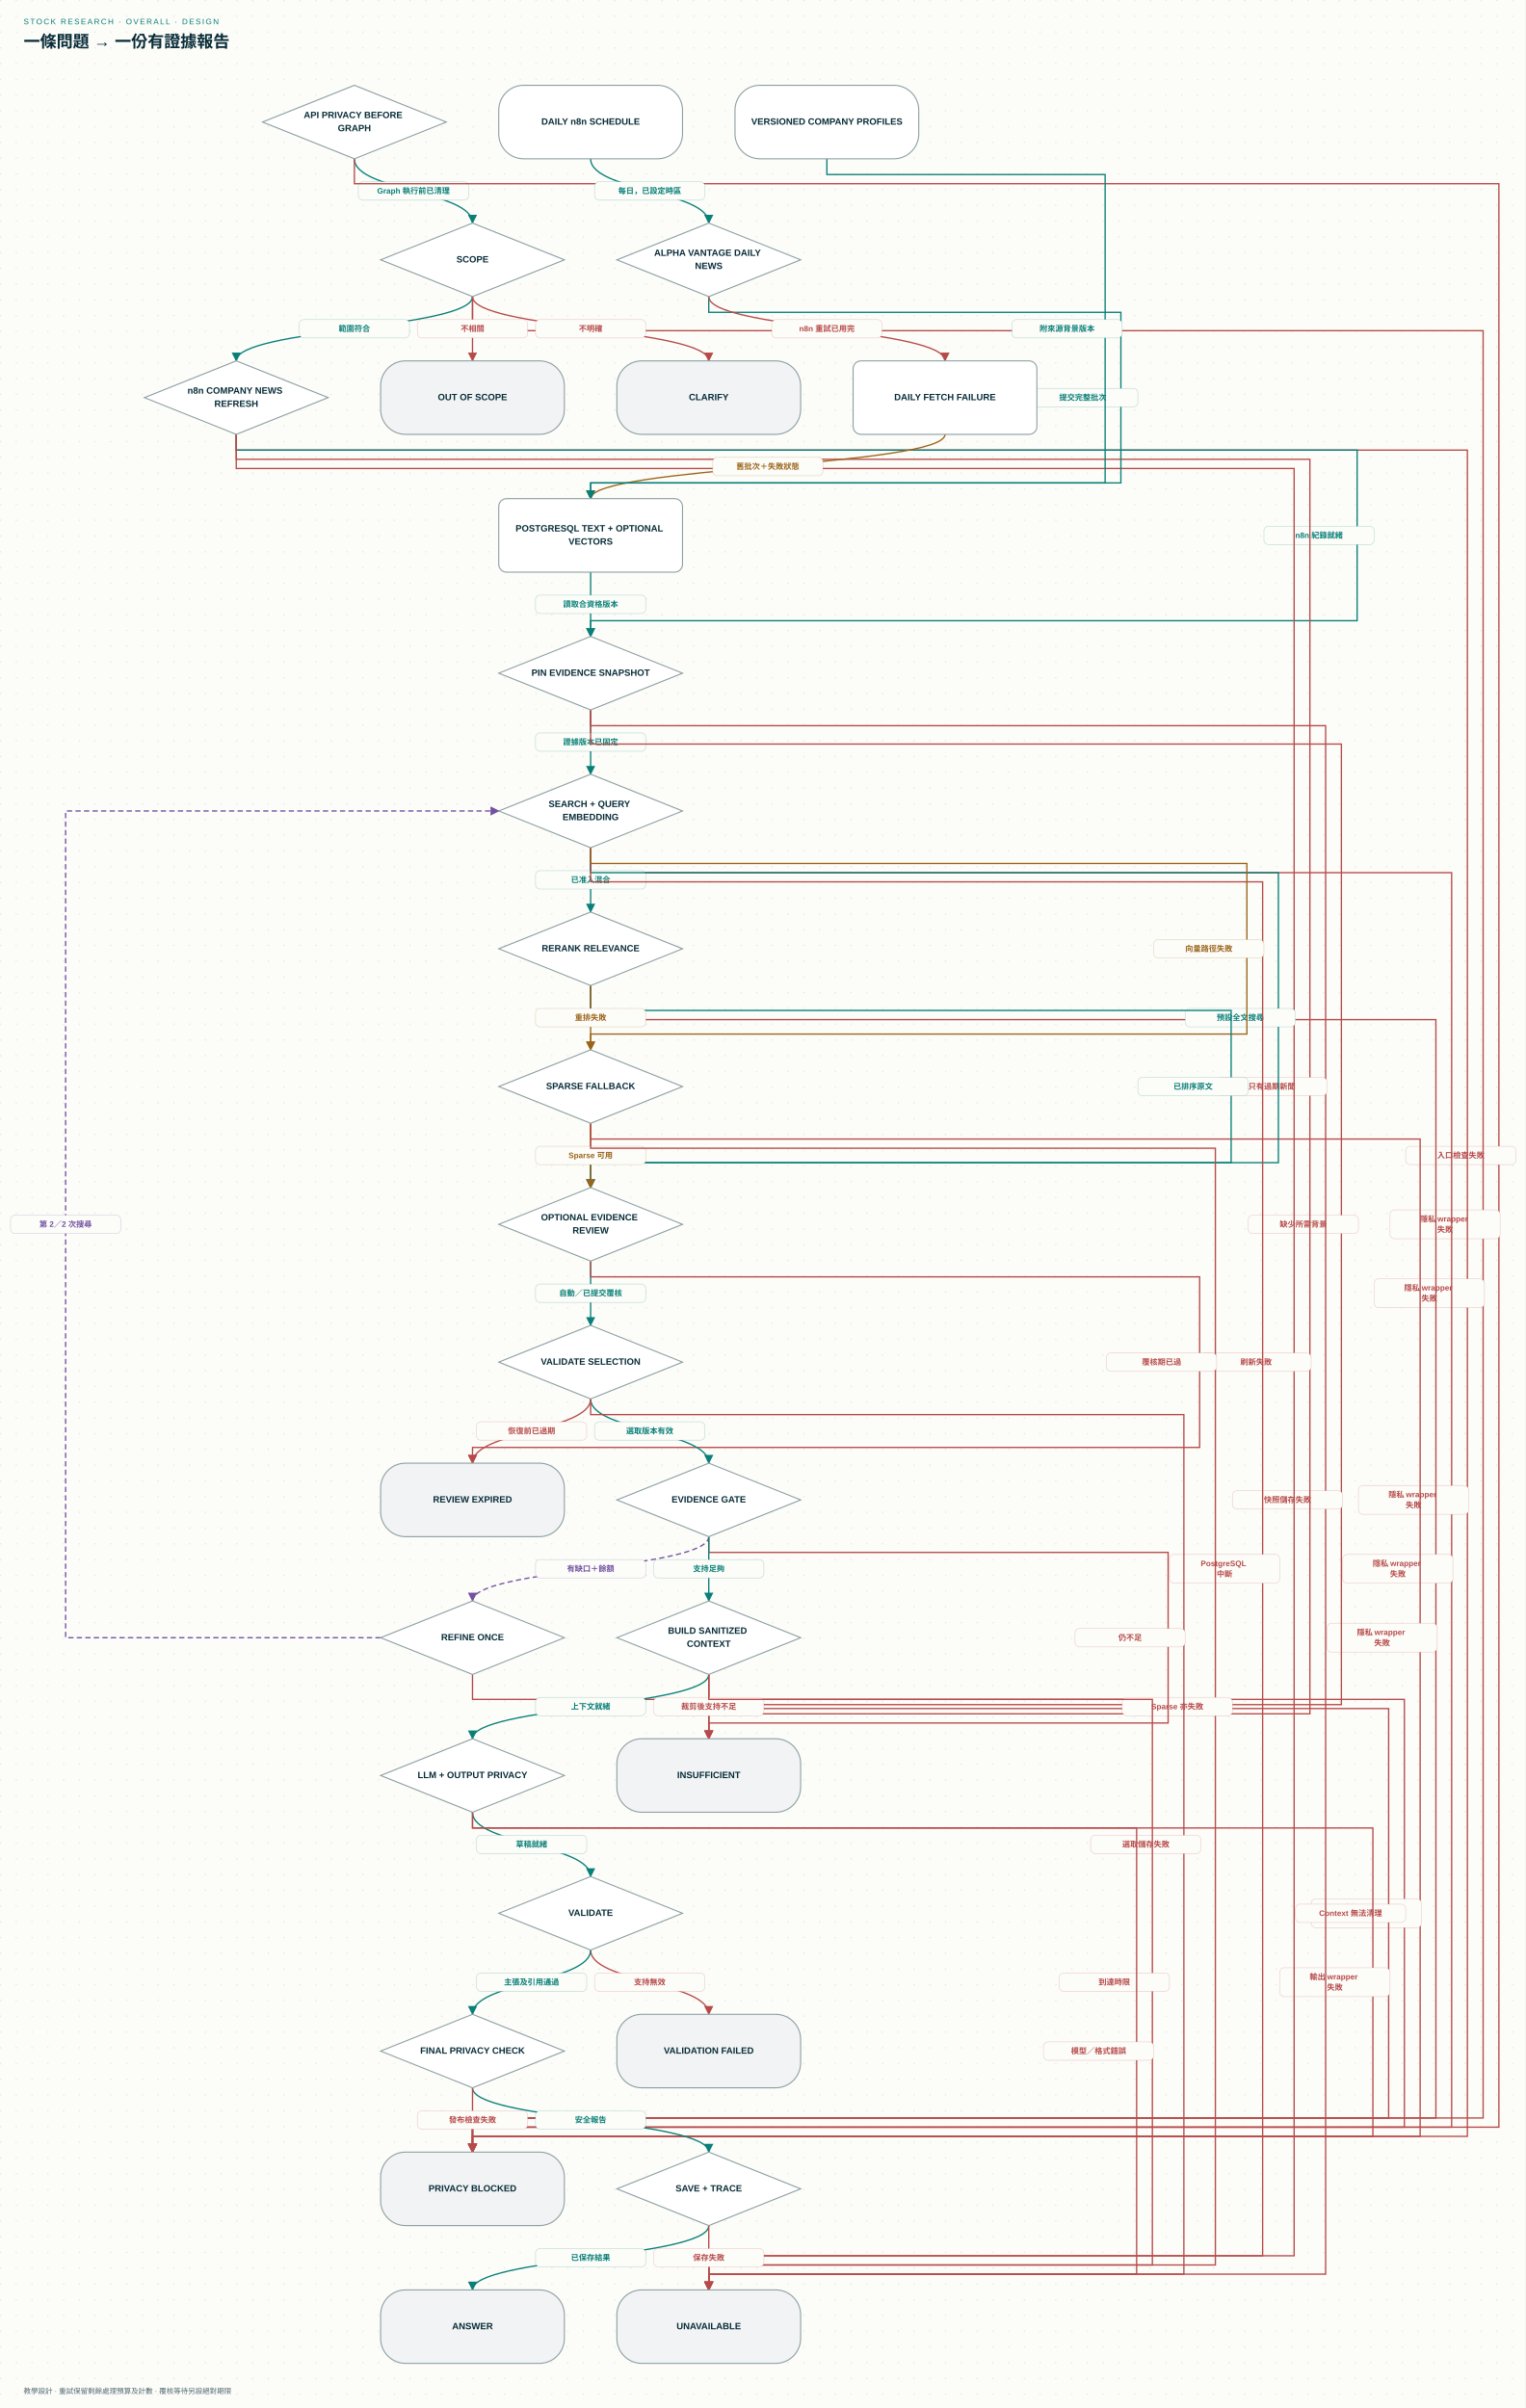
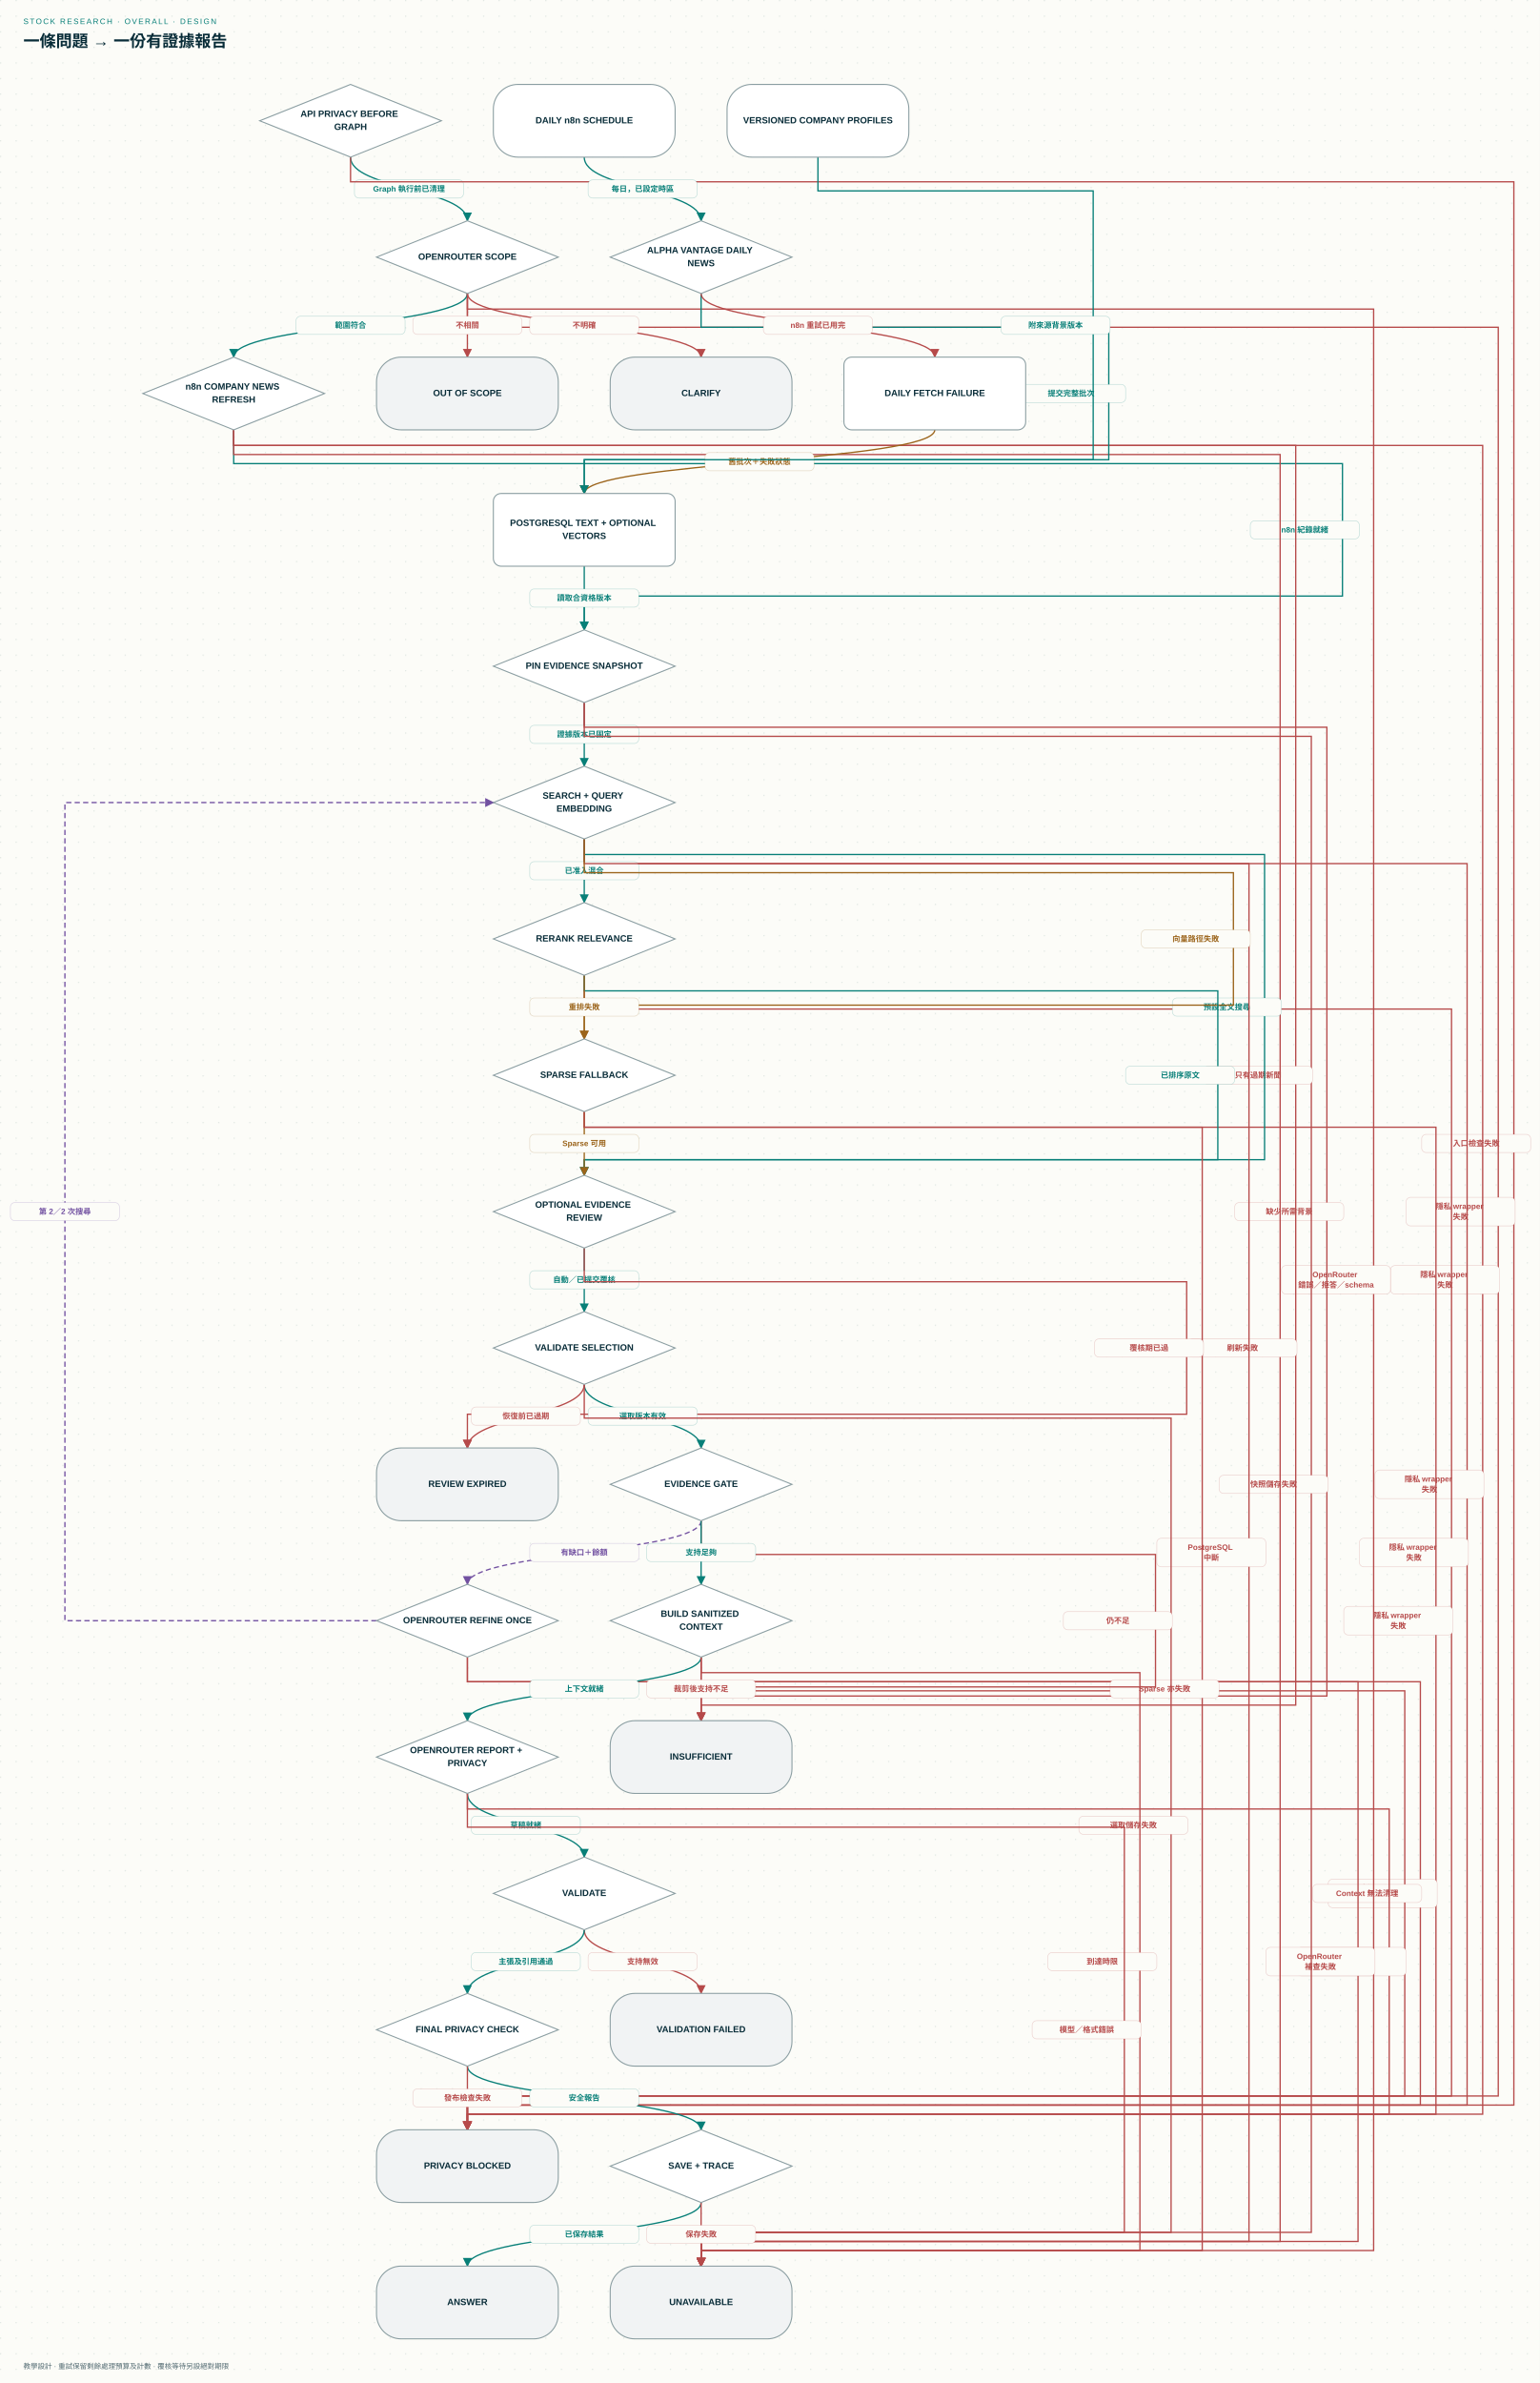
- <svg xmlns="http://www.w3.org/2000/svg" viewBox="0 0 2324 3670" width="2324" height="3670" role="img" aria-label="一條問題 → 一份有證據報告" style="font-family:Arial, &quot;Noto Sans TC&quot;, sans-serif;display:block;max-width:100%;height:auto">
+ <svg xmlns="http://www.w3.org/2000/svg" viewBox="0 0 2372 3670" width="2372" height="3670" role="img" aria-label="一條問題 → 一份有證據報告" style="font-family:Arial, &quot;Noto Sans TC&quot;, sans-serif;display:block;max-width:100%;height:auto">
  <defs>
    <pattern id="overall-zh-grid" width="24" height="24" patternUnits="userSpaceOnUse">
      <circle cx="1" cy="1" r="1" fill="#dce4df" />
    </pattern>
    <marker id="overall-zh-flow" viewBox="0 0 10 10" refX="9" refY="5" markerWidth="7" markerHeight="7" orient="auto-start-reverse">
      <path d="M 0 0 L 10 5 L 0 10 z" fill="#087f78" />
    </marker>
    <marker id="overall-zh-retry" viewBox="0 0 10 10" refX="9" refY="5" markerWidth="7" markerHeight="7" orient="auto-start-reverse">
      <path d="M 0 0 L 10 5 L 0 10 z" fill="#7251a1" />
    </marker>
    <marker id="overall-zh-fallback" viewBox="0 0 10 10" refX="9" refY="5" markerWidth="7" markerHeight="7" orient="auto-start-reverse">
      <path d="M 0 0 L 10 5 L 0 10 z" fill="#9b641b" />
    </marker>
    <marker id="overall-zh-stop" viewBox="0 0 10 10" refX="9" refY="5" markerWidth="7" markerHeight="7" orient="auto-start-reverse">
      <path d="M 0 0 L 10 5 L 0 10 z" fill="#b64a4a" />
    </marker>
  </defs>
-   <rect width="2324" height="3670" fill="#fcfcf8" />
-   <rect width="2324" height="3670" fill="url(#overall-zh-grid)" />
+   <rect width="2372" height="3670" fill="#fcfcf8" />
+   <rect width="2372" height="3670" fill="url(#overall-zh-grid)" />
  <text x="36" y="37" fill="#087f78" font-size="12" letter-spacing="2">STOCK RESEARCH · OVERALL · DESIGN</text>
  <text x="36" y="72" fill="#082c38" font-size="25" font-weight="700">一條問題 → 一份有證據報告</text>
  <g opacity="1">
    <path d="M 540 242 C 540 291, 720 291, 720 340" fill="none" stroke="#087f78" stroke-width="2" marker-end="url(#overall-zh-flow)" />
    <rect x="546" y="277" width="168" height="28" rx="7" fill="#fcfcf8" stroke="#087f78" stroke-opacity=".23" />
    <text x="630" text-anchor="middle" fill="#087f78" font-size="12" font-weight="600">
      <tspan x="630" y="295">Graph 執行前已清理</tspan>
    </text>
  </g>
  <g opacity="1">
-     <path d="M 540 242 V 280 H 2284 V 3242 H 720 V 3280" fill="none" stroke="#b64a4a" stroke-width="2" marker-end="url(#overall-zh-stop)" />
-     <rect x="2142" y="1747" width="168" height="28" rx="7" fill="#fcfcf8" stroke="#b64a4a" stroke-opacity=".23" />
+     <path d="M 540 242 V 280 H 2332 V 3242 H 720 V 3280" fill="none" stroke="#b64a4a" stroke-width="2" marker-end="url(#overall-zh-stop)" />
+     <rect x="2190" y="1747" width="168" height="28" rx="7" fill="#fcfcf8" stroke="#b64a4a" stroke-opacity=".23" />
+     <text x="2274" text-anchor="middle" fill="#b64a4a" font-size="12" font-weight="600">
+       <tspan x="2274" y="1765">入口檢查失敗</tspan>
+     </text>
+   </g>
+   <g opacity="1">
+     <path d="M 720 452 V 504 H 2308 V 3228 H 720 V 3280" fill="none" stroke="#b64a4a" stroke-width="2" marker-end="url(#overall-zh-stop)" />
+     <rect x="2166" y="1844" width="168" height="44" rx="7" fill="#fcfcf8" stroke="#b64a4a" stroke-opacity=".23" />
+     <text x="2250" text-anchor="middle" fill="#b64a4a" font-size="12" font-weight="600">
+       <tspan x="2250" y="1862">隱私 wrapper</tspan>
+       <tspan x="2250" y="1878">失敗</tspan>
+     </text>
+   </g>
+   <g opacity="1">
+     <path d="M 360 662 V 686 H 2284 V 3256 H 720 V 3280" fill="none" stroke="#b64a4a" stroke-width="2" marker-end="url(#overall-zh-stop)" />
+     <rect x="2142" y="1949" width="168" height="44" rx="7" fill="#fcfcf8" stroke="#b64a4a" stroke-opacity=".23" />
    <text x="2226" text-anchor="middle" fill="#b64a4a" font-size="12" font-weight="600">
-       <tspan x="2226" y="1765">入口檢查失敗</tspan>
-     </text>
-   </g>
-   <g opacity="1">
-     <path d="M 720 452 V 504 H 2260 V 3228 H 720 V 3280" fill="none" stroke="#b64a4a" stroke-width="2" marker-end="url(#overall-zh-stop)" />
-     <rect x="2118" y="1844" width="168" height="44" rx="7" fill="#fcfcf8" stroke="#b64a4a" stroke-opacity=".23" />
+       <tspan x="2226" y="1967">隱私 wrapper</tspan>
+       <tspan x="2226" y="1983">失敗</tspan>
+     </text>
+   </g>
+   <g opacity="1">
+     <path d="M 900 1292 V 1330 H 2260 V 3242 H 720 V 3280" fill="none" stroke="#b64a4a" stroke-width="2" marker-end="url(#overall-zh-stop)" />
+     <rect x="2118" y="2264" width="168" height="44" rx="7" fill="#fcfcf8" stroke="#b64a4a" stroke-opacity=".23" />
    <text x="2202" text-anchor="middle" fill="#b64a4a" font-size="12" font-weight="600">
-       <tspan x="2202" y="1862">隱私 wrapper</tspan>
-       <tspan x="2202" y="1878">失敗</tspan>
-     </text>
-   </g>
-   <g opacity="1">
-     <path d="M 360 662 V 686 H 2236 V 3256 H 720 V 3280" fill="none" stroke="#b64a4a" stroke-width="2" marker-end="url(#overall-zh-stop)" />
-     <rect x="2094" y="1949" width="168" height="44" rx="7" fill="#fcfcf8" stroke="#b64a4a" stroke-opacity=".23" />
+       <tspan x="2202" y="2282">隱私 wrapper</tspan>
+       <tspan x="2202" y="2298">失敗</tspan>
+     </text>
+   </g>
+   <g opacity="1">
+     <path d="M 900 1502 V 1554 H 2236 V 3228 H 720 V 3280" fill="none" stroke="#b64a4a" stroke-width="2" marker-end="url(#overall-zh-stop)" />
+     <rect x="2094" y="2369" width="168" height="44" rx="7" fill="#fcfcf8" stroke="#b64a4a" stroke-opacity=".23" />
    <text x="2178" text-anchor="middle" fill="#b64a4a" font-size="12" font-weight="600">
-       <tspan x="2178" y="1967">隱私 wrapper</tspan>
-       <tspan x="2178" y="1983">失敗</tspan>
-     </text>
-   </g>
-   <g opacity="1">
-     <path d="M 900 1292 V 1330 H 2212 V 3242 H 720 V 3280" fill="none" stroke="#b64a4a" stroke-width="2" marker-end="url(#overall-zh-stop)" />
-     <rect x="2070" y="2264" width="168" height="44" rx="7" fill="#fcfcf8" stroke="#b64a4a" stroke-opacity=".23" />
+       <tspan x="2178" y="2387">隱私 wrapper</tspan>
+       <tspan x="2178" y="2403">失敗</tspan>
+     </text>
+   </g>
+   <g opacity="1">
+     <path d="M 900 1712 V 1736 H 2212 V 3256 H 720 V 3280" fill="none" stroke="#b64a4a" stroke-width="2" marker-end="url(#overall-zh-stop)" />
+     <rect x="2070" y="2474" width="168" height="44" rx="7" fill="#fcfcf8" stroke="#b64a4a" stroke-opacity=".23" />
    <text x="2154" text-anchor="middle" fill="#b64a4a" font-size="12" font-weight="600">
-       <tspan x="2154" y="2282">隱私 wrapper</tspan>
-       <tspan x="2154" y="2298">失敗</tspan>
-     </text>
-   </g>
-   <g opacity="1">
-     <path d="M 900 1502 V 1554 H 2188 V 3228 H 720 V 3280" fill="none" stroke="#b64a4a" stroke-width="2" marker-end="url(#overall-zh-stop)" />
-     <rect x="2046" y="2369" width="168" height="44" rx="7" fill="#fcfcf8" stroke="#b64a4a" stroke-opacity=".23" />
+       <tspan x="2154" y="2492">隱私 wrapper</tspan>
+       <tspan x="2154" y="2508">失敗</tspan>
+     </text>
+   </g>
+   <g opacity="1">
+     <path d="M 720 2552 V 2590 H 2188 V 3242 H 720 V 3280" fill="none" stroke="#b64a4a" stroke-width="2" marker-end="url(#overall-zh-stop)" />
+     <rect x="2046" y="2894" width="168" height="44" rx="7" fill="#fcfcf8" stroke="#b64a4a" stroke-opacity=".23" />
    <text x="2130" text-anchor="middle" fill="#b64a4a" font-size="12" font-weight="600">
-       <tspan x="2130" y="2387">隱私 wrapper</tspan>
-       <tspan x="2130" y="2403">失敗</tspan>
-     </text>
-   </g>
-   <g opacity="1">
-     <path d="M 900 1712 V 1736 H 2164 V 3256 H 720 V 3280" fill="none" stroke="#b64a4a" stroke-width="2" marker-end="url(#overall-zh-stop)" />
-     <rect x="2022" y="2474" width="168" height="44" rx="7" fill="#fcfcf8" stroke="#b64a4a" stroke-opacity=".23" />
+       <tspan x="2130" y="2912">隱私 wrapper</tspan>
+       <tspan x="2130" y="2928">失敗</tspan>
+     </text>
+   </g>
+   <g opacity="1">
+     <path d="M 1080 2552 V 2604 H 2164 V 3228 H 720 V 3280" fill="none" stroke="#b64a4a" stroke-width="2" marker-end="url(#overall-zh-stop)" />
+     <rect x="2022" y="2902" width="168" height="28" rx="7" fill="#fcfcf8" stroke="#b64a4a" stroke-opacity=".23" />
    <text x="2106" text-anchor="middle" fill="#b64a4a" font-size="12" font-weight="600">
-       <tspan x="2106" y="2492">隱私 wrapper</tspan>
-       <tspan x="2106" y="2508">失敗</tspan>
-     </text>
-   </g>
-   <g opacity="1">
-     <path d="M 720 2552 V 2590 H 2140 V 3242 H 720 V 3280" fill="none" stroke="#b64a4a" stroke-width="2" marker-end="url(#overall-zh-stop)" />
-     <rect x="1998" y="2894" width="168" height="44" rx="7" fill="#fcfcf8" stroke="#b64a4a" stroke-opacity=".23" />
+       <tspan x="2106" y="2920">Context 無法清理</tspan>
+     </text>
+   </g>
+   <g opacity="1">
+     <path d="M 720 2762 V 2786 H 2140 V 3256 H 720 V 3280" fill="none" stroke="#b64a4a" stroke-width="2" marker-end="url(#overall-zh-stop)" />
+     <rect x="1998" y="2999" width="168" height="44" rx="7" fill="#fcfcf8" stroke="#b64a4a" stroke-opacity=".23" />
    <text x="2082" text-anchor="middle" fill="#b64a4a" font-size="12" font-weight="600">
-       <tspan x="2082" y="2912">隱私 wrapper</tspan>
-       <tspan x="2082" y="2928">失敗</tspan>
-     </text>
-   </g>
-   <g opacity="1">
-     <path d="M 1080 2552 V 2604 H 2116 V 3228 H 720 V 3280" fill="none" stroke="#b64a4a" stroke-width="2" marker-end="url(#overall-zh-stop)" />
-     <rect x="1974" y="2902" width="168" height="28" rx="7" fill="#fcfcf8" stroke="#b64a4a" stroke-opacity=".23" />
-     <text x="2058" text-anchor="middle" fill="#b64a4a" font-size="12" font-weight="600">
-       <tspan x="2058" y="2920">Context 無法清理</tspan>
-     </text>
-   </g>
-   <g opacity="1">
-     <path d="M 720 2762 V 2786 H 2092 V 3256 H 720 V 3280" fill="none" stroke="#b64a4a" stroke-width="2" marker-end="url(#overall-zh-stop)" />
-     <rect x="1950" y="2999" width="168" height="44" rx="7" fill="#fcfcf8" stroke="#b64a4a" stroke-opacity=".23" />
-     <text x="2034" text-anchor="middle" fill="#b64a4a" font-size="12" font-weight="600">
-       <tspan x="2034" y="3017">輸出 wrapper</tspan>
-       <tspan x="2034" y="3033">失敗</tspan>
+       <tspan x="2082" y="3017">輸出 wrapper</tspan>
+       <tspan x="2082" y="3033">失敗</tspan>
    </text>
  </g>
  <g opacity="1">
    <path d="M 720 3182 C 720 3231, 1080 3231, 1080 3280" fill="none" stroke="#087f78" stroke-width="2" marker-end="url(#overall-zh-flow)" />
    <rect x="816" y="3217" width="168" height="28" rx="7" fill="#fcfcf8" stroke="#087f78" stroke-opacity=".23" />
    <text x="900" text-anchor="middle" fill="#087f78" font-size="12" font-weight="600">
      <tspan x="900" y="3235">安全報告</tspan>
    </text>
  </g>
  <g opacity="1">
    <path d="M 720 3182 C 720 3231, 720 3231, 720 3280" fill="none" stroke="#b64a4a" stroke-width="2" marker-end="url(#overall-zh-stop)" />
    <rect x="636" y="3217" width="168" height="28" rx="7" fill="#fcfcf8" stroke="#b64a4a" stroke-opacity=".23" />
    <text x="720" text-anchor="middle" fill="#b64a4a" font-size="12" font-weight="600">
      <tspan x="720" y="3235">發布檢查失敗</tspan>
    </text>
  </g>
  <g opacity="1">
+     <path d="M 720 452 V 476 H 2116 V 3466 H 1080 V 3490" fill="none" stroke="#b64a4a" stroke-width="2" marker-end="url(#overall-zh-stop)" />
+     <rect x="1974" y="1949" width="168" height="44" rx="7" fill="#fcfcf8" stroke="#b64a4a" stroke-opacity=".23" />
+     <text x="2058" text-anchor="middle" fill="#b64a4a" font-size="12" font-weight="600">
+       <tspan x="2058" y="1967">OpenRouter</tspan>
+       <tspan x="2058" y="1983">錯誤／拒答／schema</tspan>
+     </text>
+   </g>
+   <g opacity="1">
+     <path d="M 720 2552 V 2590 H 2092 V 3452 H 1080 V 3490" fill="none" stroke="#b64a4a" stroke-width="2" marker-end="url(#overall-zh-stop)" />
+     <rect x="1950" y="2999" width="168" height="44" rx="7" fill="#fcfcf8" stroke="#b64a4a" stroke-opacity=".23" />
+     <text x="2034" text-anchor="middle" fill="#b64a4a" font-size="12" font-weight="600">
+       <tspan x="2034" y="3017">OpenRouter</tspan>
+       <tspan x="2034" y="3033">補查失敗</tspan>
+     </text>
+   </g>
+   <g opacity="1">
    <path d="M 720 452 C 720 501, 360 501, 360 550" fill="none" stroke="#087f78" stroke-width="2" marker-end="url(#overall-zh-flow)" />
    <rect x="456" y="487" width="168" height="28" rx="7" fill="#fcfcf8" stroke="#087f78" stroke-opacity=".23" />
    <text x="540" text-anchor="middle" fill="#087f78" font-size="12" font-weight="600">
      <tspan x="540" y="505">範圍符合</tspan>
    </text>
  </g>
  <g opacity="1">
    <path d="M 720 452 C 720 501, 1080 501, 1080 550" fill="none" stroke="#b64a4a" stroke-width="2" marker-end="url(#overall-zh-stop)" />
    <rect x="816" y="487" width="168" height="28" rx="7" fill="#fcfcf8" stroke="#b64a4a" stroke-opacity=".23" />
    <text x="900" text-anchor="middle" fill="#b64a4a" font-size="12" font-weight="600">
      <tspan x="900" y="505">不明確</tspan>
    </text>
  </g>
  <g opacity="1">
    <path d="M 720 452 C 720 501, 720 501, 720 550" fill="none" stroke="#b64a4a" stroke-width="2" marker-end="url(#overall-zh-stop)" />
    <rect x="636" y="487" width="168" height="28" rx="7" fill="#fcfcf8" stroke="#b64a4a" stroke-opacity=".23" />
    <text x="720" text-anchor="middle" fill="#b64a4a" font-size="12" font-weight="600">
      <tspan x="720" y="505">不相關</tspan>
    </text>
  </g>
  <g opacity="1">
-     <path d="M 360 662 V 686 H 2068 V 946 H 900 V 970" fill="none" stroke="#087f78" stroke-width="2" marker-end="url(#overall-zh-flow)" />
+     <path d="M 360 662 V 714 H 2068 V 918 H 900 V 970" fill="none" stroke="#087f78" stroke-width="2" marker-end="url(#overall-zh-flow)" />
    <rect x="1926" y="802" width="168" height="28" rx="7" fill="#fcfcf8" stroke="#087f78" stroke-opacity=".23" />
    <text x="2010" text-anchor="middle" fill="#087f78" font-size="12" font-weight="600">
      <tspan x="2010" y="820">n8n 紀錄就緒</tspan>
    </text>
  </g>
  <g opacity="1">
    <path d="M 900 1082 C 900 1131, 900 1131, 900 1180" fill="none" stroke="#087f78" stroke-width="2" marker-end="url(#overall-zh-flow)" />
    <rect x="816" y="1117" width="168" height="28" rx="7" fill="#fcfcf8" stroke="#087f78" stroke-opacity=".23" />
    <text x="900" text-anchor="middle" fill="#087f78" font-size="12" font-weight="600">
      <tspan x="900" y="1135">證據版本已固定</tspan>
    </text>
  </g>
  <g opacity="1">
-     <path d="M 900 1082 V 1134 H 2044 V 2598 H 1080 V 2650" fill="none" stroke="#b64a4a" stroke-width="2" marker-end="url(#overall-zh-stop)" />
+     <path d="M 900 1082 V 1120 H 2044 V 2612 H 1080 V 2650" fill="none" stroke="#b64a4a" stroke-width="2" marker-end="url(#overall-zh-stop)" />
    <rect x="1902" y="1852" width="168" height="28" rx="7" fill="#fcfcf8" stroke="#b64a4a" stroke-opacity=".23" />
    <text x="1986" text-anchor="middle" fill="#b64a4a" font-size="12" font-weight="600">
      <tspan x="1986" y="1870">缺少所需背景</tspan>
    </text>
  </g>
  <g opacity="1">
-     <path d="M 900 1082 V 1106 H 2020 V 3466 H 1080 V 3490" fill="none" stroke="#b64a4a" stroke-width="2" marker-end="url(#overall-zh-stop)" />
+     <path d="M 900 1082 V 1134 H 2020 V 3438 H 1080 V 3490" fill="none" stroke="#b64a4a" stroke-width="2" marker-end="url(#overall-zh-stop)" />
    <rect x="1878" y="2272" width="168" height="28" rx="7" fill="#fcfcf8" stroke="#b64a4a" stroke-opacity=".23" />
    <text x="1962" text-anchor="middle" fill="#b64a4a" font-size="12" font-weight="600">
      <tspan x="1962" y="2290">快照儲存失敗</tspan>
    </text>
  </g>
  <g opacity="1">
-     <path d="M 360 662 V 700 H 1996 V 2612 H 1080 V 2650" fill="none" stroke="#b64a4a" stroke-width="2" marker-end="url(#overall-zh-stop)" />
+     <path d="M 360 662 V 686 H 1996 V 2626 H 1080 V 2650" fill="none" stroke="#b64a4a" stroke-width="2" marker-end="url(#overall-zh-stop)" />
    <rect x="1854" y="1642" width="168" height="28" rx="7" fill="#fcfcf8" stroke="#b64a4a" stroke-opacity=".23" />
    <text x="1938" text-anchor="middle" fill="#b64a4a" font-size="12" font-weight="600">
      <tspan x="1938" y="1660">只有過期新聞</tspan>
    </text>
  </g>
  <g opacity="1">
-     <path d="M 360 662 V 714 H 1972 V 3438 H 1080 V 3490" fill="none" stroke="#b64a4a" stroke-width="2" marker-end="url(#overall-zh-stop)" />
+     <path d="M 360 662 V 700 H 1972 V 3452 H 1080 V 3490" fill="none" stroke="#b64a4a" stroke-width="2" marker-end="url(#overall-zh-stop)" />
    <rect x="1830" y="2062" width="168" height="28" rx="7" fill="#fcfcf8" stroke="#b64a4a" stroke-opacity=".23" />
    <text x="1914" text-anchor="middle" fill="#b64a4a" font-size="12" font-weight="600">
      <tspan x="1914" y="2080">刷新失敗</tspan>
    </text>
  </g>
  <g opacity="1">
    <path d="M 900 1292 C 900 1341, 900 1341, 900 1390" fill="none" stroke="#087f78" stroke-width="2" marker-end="url(#overall-zh-flow)" />
    <rect x="816" y="1327" width="168" height="28" rx="7" fill="#fcfcf8" stroke="#087f78" stroke-opacity=".23" />
    <text x="900" text-anchor="middle" fill="#087f78" font-size="12" font-weight="600">
      <tspan x="900" y="1345">已准入混合</tspan>
    </text>
  </g>
  <g opacity="1">
-     <path d="M 900 1292 V 1330 H 1948 V 1772 H 900 V 1810" fill="none" stroke="#087f78" stroke-width="2" marker-end="url(#overall-zh-flow)" />
+     <path d="M 900 1292 V 1316 H 1948 V 1786 H 900 V 1810" fill="none" stroke="#087f78" stroke-width="2" marker-end="url(#overall-zh-flow)" />
    <rect x="1806" y="1537" width="168" height="28" rx="7" fill="#fcfcf8" stroke="#087f78" stroke-opacity=".23" />
    <text x="1890" text-anchor="middle" fill="#087f78" font-size="12" font-weight="600">
      <tspan x="1890" y="1555">預設全文搜尋</tspan>
    </text>
  </g>
  <g opacity="1">
-     <path d="M 900 1292 V 1344 H 1924 V 3438 H 1080 V 3490" fill="none" stroke="#b64a4a" stroke-width="2" marker-end="url(#overall-zh-stop)" />
+     <path d="M 900 1292 V 1330 H 1924 V 3452 H 1080 V 3490" fill="none" stroke="#b64a4a" stroke-width="2" marker-end="url(#overall-zh-stop)" />
    <rect x="1782" y="2369" width="168" height="44" rx="7" fill="#fcfcf8" stroke="#b64a4a" stroke-opacity=".23" />
    <text x="1866" text-anchor="middle" fill="#b64a4a" font-size="12" font-weight="600">
      <tspan x="1866" y="2387">PostgreSQL</tspan>
      <tspan x="1866" y="2403">中斷</tspan>
    </text>
  </g>
  <g opacity="1">
-     <path d="M 900 1292 V 1316 H 1900 V 1576 H 900 V 1600" fill="none" stroke="#9b641b" stroke-width="2" marker-end="url(#overall-zh-fallback)" />
+     <path d="M 900 1292 V 1344 H 1900 V 1548 H 900 V 1600" fill="none" stroke="#9b641b" stroke-width="2" marker-end="url(#overall-zh-fallback)" />
    <rect x="1758" y="1432" width="168" height="28" rx="7" fill="#fcfcf8" stroke="#9b641b" stroke-opacity=".23" />
    <text x="1842" text-anchor="middle" fill="#9b641b" font-size="12" font-weight="600">
      <tspan x="1842" y="1450">向量路徑失敗</tspan>
    </text>
  </g>
  <g opacity="1">
-     <path d="M 900 1502 V 1540 H 1876 V 1772 H 900 V 1810" fill="none" stroke="#087f78" stroke-width="2" marker-end="url(#overall-zh-flow)" />
+     <path d="M 900 1502 V 1526 H 1876 V 1786 H 900 V 1810" fill="none" stroke="#087f78" stroke-width="2" marker-end="url(#overall-zh-flow)" />
    <rect x="1734" y="1642" width="168" height="28" rx="7" fill="#fcfcf8" stroke="#087f78" stroke-opacity=".23" />
    <text x="1818" text-anchor="middle" fill="#087f78" font-size="12" font-weight="600">
      <tspan x="1818" y="1660">已排序原文</tspan>
    </text>
  </g>
  <g opacity="1">
    <path d="M 900 1502 C 900 1551, 900 1551, 900 1600" fill="none" stroke="#9b641b" stroke-width="2" marker-end="url(#overall-zh-fallback)" />
    <rect x="816" y="1537" width="168" height="28" rx="7" fill="#fcfcf8" stroke="#9b641b" stroke-opacity=".23" />
    <text x="900" text-anchor="middle" fill="#9b641b" font-size="12" font-weight="600">
      <tspan x="900" y="1555">重排失敗</tspan>
    </text>
  </g>
  <g opacity="1">
    <path d="M 900 1712 C 900 1761, 900 1761, 900 1810" fill="none" stroke="#9b641b" stroke-width="2" marker-end="url(#overall-zh-fallback)" />
    <rect x="816" y="1747" width="168" height="28" rx="7" fill="#fcfcf8" stroke="#9b641b" stroke-opacity=".23" />
    <text x="900" text-anchor="middle" fill="#9b641b" font-size="12" font-weight="600">
      <tspan x="900" y="1765">Sparse 可用</tspan>
    </text>
  </g>
  <g opacity="1">
-     <path d="M 900 1712 V 1750 H 1852 V 3452 H 1080 V 3490" fill="none" stroke="#b64a4a" stroke-width="2" marker-end="url(#overall-zh-stop)" />
+     <path d="M 900 1712 V 1736 H 1852 V 3466 H 1080 V 3490" fill="none" stroke="#b64a4a" stroke-width="2" marker-end="url(#overall-zh-stop)" />
    <rect x="1710" y="2587" width="168" height="28" rx="7" fill="#fcfcf8" stroke="#b64a4a" stroke-opacity=".23" />
    <text x="1794" text-anchor="middle" fill="#b64a4a" font-size="12" font-weight="600">
      <tspan x="1794" y="2605">Sparse 亦失敗</tspan>
    </text>
  </g>
  <g opacity="1">
    <path d="M 900 1922 C 900 1971, 900 1971, 900 2020" fill="none" stroke="#087f78" stroke-width="2" marker-end="url(#overall-zh-flow)" />
    <rect x="816" y="1957" width="168" height="28" rx="7" fill="#fcfcf8" stroke="#087f78" stroke-opacity=".23" />
    <text x="900" text-anchor="middle" fill="#087f78" font-size="12" font-weight="600">
      <tspan x="900" y="1975">自動／已提交覆核</tspan>
    </text>
  </g>
  <g opacity="1">
-     <path d="M 900 1922 V 1946 H 1828 V 2206 H 720 V 2230" fill="none" stroke="#b64a4a" stroke-width="2" marker-end="url(#overall-zh-stop)" />
+     <path d="M 900 1922 V 1974 H 1828 V 2178 H 720 V 2230" fill="none" stroke="#b64a4a" stroke-width="2" marker-end="url(#overall-zh-stop)" />
    <rect x="1686" y="2062" width="168" height="28" rx="7" fill="#fcfcf8" stroke="#b64a4a" stroke-opacity=".23" />
    <text x="1770" text-anchor="middle" fill="#b64a4a" font-size="12" font-weight="600">
      <tspan x="1770" y="2080">覆核期已過</tspan>
    </text>
  </g>
  <g opacity="1">
    <path d="M 900 2132 C 900 2181, 1080 2181, 1080 2230" fill="none" stroke="#087f78" stroke-width="2" marker-end="url(#overall-zh-flow)" />
    <rect x="906" y="2167" width="168" height="28" rx="7" fill="#fcfcf8" stroke="#087f78" stroke-opacity=".23" />
    <text x="990" text-anchor="middle" fill="#087f78" font-size="12" font-weight="600">
      <tspan x="990" y="2185">選取版本有效</tspan>
    </text>
  </g>
  <g opacity="1">
    <path d="M 900 2132 C 900 2181, 720 2181, 720 2230" fill="none" stroke="#b64a4a" stroke-width="2" marker-end="url(#overall-zh-stop)" />
    <rect x="726" y="2167" width="168" height="28" rx="7" fill="#fcfcf8" stroke="#b64a4a" stroke-opacity=".23" />
    <text x="810" text-anchor="middle" fill="#b64a4a" font-size="12" font-weight="600">
      <tspan x="810" y="2185">恢復前已過期</tspan>
    </text>
  </g>
  <g opacity="1">
-     <path d="M 900 2132 V 2156 H 1804 V 3466 H 1080 V 3490" fill="none" stroke="#b64a4a" stroke-width="2" marker-end="url(#overall-zh-stop)" />
+     <path d="M 900 2132 V 2184 H 1804 V 3438 H 1080 V 3490" fill="none" stroke="#b64a4a" stroke-width="2" marker-end="url(#overall-zh-stop)" />
    <rect x="1662" y="2797" width="168" height="28" rx="7" fill="#fcfcf8" stroke="#b64a4a" stroke-opacity=".23" />
    <text x="1746" text-anchor="middle" fill="#b64a4a" font-size="12" font-weight="600">
      <tspan x="1746" y="2815">選取儲存失敗</tspan>
    </text>
  </g>
  <g opacity="1">
    <path d="M 1080 2342 C 1080 2391, 720 2391, 720 2440" fill="none" stroke="#7251a1" stroke-width="2" stroke-dasharray="8 5" marker-end="url(#overall-zh-retry)" />
    <rect x="816" y="2377" width="168" height="28" rx="7" fill="#fcfcf8" stroke="#7251a1" stroke-opacity=".23" />
    <text x="900" text-anchor="middle" fill="#7251a1" font-size="12" font-weight="600">
      <tspan x="900" y="2395">有缺口＋餘額</tspan>
    </text>
  </g>
  <g opacity="1">
    <path d="M 580 2496 H 100 V 1236 H 760" fill="none" stroke="#7251a1" stroke-width="2" stroke-dasharray="8 5" marker-end="url(#overall-zh-retry)" />
    <rect x="16" y="1852" width="168" height="28" rx="7" fill="#fcfcf8" stroke="#7251a1" stroke-opacity=".23" />
    <text x="100" text-anchor="middle" fill="#7251a1" font-size="12" font-weight="600">
      <tspan x="100" y="1870">第 2／2 次搜尋</tspan>
    </text>
  </g>
  <g opacity="1">
-     <path d="M 1080 2342 V 2366 H 1780 V 2626 H 1080 V 2650" fill="none" stroke="#b64a4a" stroke-width="2" marker-end="url(#overall-zh-stop)" />
+     <path d="M 1080 2342 V 2394 H 1780 V 2598 H 1080 V 2650" fill="none" stroke="#b64a4a" stroke-width="2" marker-end="url(#overall-zh-stop)" />
    <rect x="1638" y="2482" width="168" height="28" rx="7" fill="#fcfcf8" stroke="#b64a4a" stroke-opacity=".23" />
    <text x="1722" text-anchor="middle" fill="#b64a4a" font-size="12" font-weight="600">
      <tspan x="1722" y="2500">仍不足</tspan>
    </text>
  </g>
  <g opacity="1">
    <path d="M 1080 2342 C 1080 2391, 1080 2391, 1080 2440" fill="none" stroke="#087f78" stroke-width="2" marker-end="url(#overall-zh-flow)" />
    <rect x="996" y="2377" width="168" height="28" rx="7" fill="#fcfcf8" stroke="#087f78" stroke-opacity=".23" />
    <text x="1080" text-anchor="middle" fill="#087f78" font-size="12" font-weight="600">
      <tspan x="1080" y="2395">支持足夠</tspan>
    </text>
  </g>
  <g opacity="1">
    <path d="M 1080 2552 C 1080 2601, 1080 2601, 1080 2650" fill="none" stroke="#b64a4a" stroke-width="2" marker-end="url(#overall-zh-stop)" />
    <rect x="996" y="2587" width="168" height="28" rx="7" fill="#fcfcf8" stroke="#b64a4a" stroke-opacity=".23" />
    <text x="1080" text-anchor="middle" fill="#b64a4a" font-size="12" font-weight="600">
      <tspan x="1080" y="2605">裁剪後支持不足</tspan>
    </text>
  </g>
  <g opacity="1">
    <path d="M 1080 2552 C 1080 2601, 720 2601, 720 2650" fill="none" stroke="#087f78" stroke-width="2" marker-end="url(#overall-zh-flow)" />
    <rect x="816" y="2587" width="168" height="28" rx="7" fill="#fcfcf8" stroke="#087f78" stroke-opacity=".23" />
    <text x="900" text-anchor="middle" fill="#087f78" font-size="12" font-weight="600">
      <tspan x="900" y="2605">上下文就緒</tspan>
    </text>
  </g>
  <g opacity="1">
-     <path d="M 1080 2552 V 2590 H 1756 V 3452 H 1080 V 3490" fill="none" stroke="#b64a4a" stroke-width="2" marker-end="url(#overall-zh-stop)" />
+     <path d="M 1080 2552 V 2576 H 1756 V 3466 H 1080 V 3490" fill="none" stroke="#b64a4a" stroke-width="2" marker-end="url(#overall-zh-stop)" />
    <rect x="1614" y="3007" width="168" height="28" rx="7" fill="#fcfcf8" stroke="#b64a4a" stroke-opacity=".23" />
    <text x="1698" text-anchor="middle" fill="#b64a4a" font-size="12" font-weight="600">
      <tspan x="1698" y="3025">到達時限</tspan>
    </text>
  </g>
  <g opacity="1">
    <path d="M 720 2762 C 720 2811, 900 2811, 900 2860" fill="none" stroke="#087f78" stroke-width="2" marker-end="url(#overall-zh-flow)" />
    <rect x="726" y="2797" width="168" height="28" rx="7" fill="#fcfcf8" stroke="#087f78" stroke-opacity=".23" />
    <text x="810" text-anchor="middle" fill="#087f78" font-size="12" font-weight="600">
      <tspan x="810" y="2815">草稿就緒</tspan>
    </text>
  </g>
  <g opacity="1">
-     <path d="M 720 2762 V 2786 H 1732 V 3466 H 1080 V 3490" fill="none" stroke="#b64a4a" stroke-width="2" marker-end="url(#overall-zh-stop)" />
+     <path d="M 720 2762 V 2814 H 1732 V 3438 H 1080 V 3490" fill="none" stroke="#b64a4a" stroke-width="2" marker-end="url(#overall-zh-stop)" />
    <rect x="1590" y="3112" width="168" height="28" rx="7" fill="#fcfcf8" stroke="#b64a4a" stroke-opacity=".23" />
    <text x="1674" text-anchor="middle" fill="#b64a4a" font-size="12" font-weight="600">
      <tspan x="1674" y="3130">模型／格式錯誤</tspan>
    </text>
  </g>
  <g opacity="1">
    <path d="M 900 2972 C 900 3021, 1080 3021, 1080 3070" fill="none" stroke="#b64a4a" stroke-width="2" marker-end="url(#overall-zh-stop)" />
    <rect x="906" y="3007" width="168" height="28" rx="7" fill="#fcfcf8" stroke="#b64a4a" stroke-opacity=".23" />
    <text x="990" text-anchor="middle" fill="#b64a4a" font-size="12" font-weight="600">
      <tspan x="990" y="3025">支持無效</tspan>
    </text>
  </g>
  <g opacity="1">
    <path d="M 900 2972 C 900 3021, 720 3021, 720 3070" fill="none" stroke="#087f78" stroke-width="2" marker-end="url(#overall-zh-flow)" />
    <rect x="726" y="3007" width="168" height="28" rx="7" fill="#fcfcf8" stroke="#087f78" stroke-opacity=".23" />
    <text x="810" text-anchor="middle" fill="#087f78" font-size="12" font-weight="600">
      <tspan x="810" y="3025">主張及引用通過</tspan>
    </text>
  </g>
  <g opacity="1">
    <path d="M 1080 3392 C 1080 3441, 720 3441, 720 3490" fill="none" stroke="#087f78" stroke-width="2" marker-end="url(#overall-zh-flow)" />
    <rect x="816" y="3427" width="168" height="28" rx="7" fill="#fcfcf8" stroke="#087f78" stroke-opacity=".23" />
    <text x="900" text-anchor="middle" fill="#087f78" font-size="12" font-weight="600">
      <tspan x="900" y="3445">已保存結果</tspan>
    </text>
  </g>
  <g opacity="1">
    <path d="M 1080 3392 C 1080 3441, 1080 3441, 1080 3490" fill="none" stroke="#b64a4a" stroke-width="2" marker-end="url(#overall-zh-stop)" />
    <rect x="996" y="3427" width="168" height="28" rx="7" fill="#fcfcf8" stroke="#b64a4a" stroke-opacity=".23" />
    <text x="1080" text-anchor="middle" fill="#b64a4a" font-size="12" font-weight="600">
      <tspan x="1080" y="3445">保存失敗</tspan>
    </text>
  </g>
  <g opacity="1">
    <path d="M 900 242 C 900 291, 1080 291, 1080 340" fill="none" stroke="#087f78" stroke-width="2" marker-end="url(#overall-zh-flow)" />
    <rect x="906" y="277" width="168" height="28" rx="7" fill="#fcfcf8" stroke="#087f78" stroke-opacity=".23" />
    <text x="990" text-anchor="middle" fill="#087f78" font-size="12" font-weight="600">
      <tspan x="990" y="295">每日，已設定時區</tspan>
    </text>
  </g>
  <g opacity="1">
-     <path d="M 1080 452 V 476 H 1708 V 736 H 900 V 760" fill="none" stroke="#087f78" stroke-width="2" marker-end="url(#overall-zh-flow)" />
+     <path d="M 1080 452 V 504 H 1708 V 708 H 900 V 760" fill="none" stroke="#087f78" stroke-width="2" marker-end="url(#overall-zh-flow)" />
    <rect x="1566" y="592" width="168" height="28" rx="7" fill="#fcfcf8" stroke="#087f78" stroke-opacity=".23" />
    <text x="1650" text-anchor="middle" fill="#087f78" font-size="12" font-weight="600">
      <tspan x="1650" y="610">提交完整批次</tspan>
    </text>
  </g>
  <g opacity="1">
    <path d="M 1080 452 C 1080 501, 1440 501, 1440 550" fill="none" stroke="#b64a4a" stroke-width="2" marker-end="url(#overall-zh-stop)" />
    <rect x="1176" y="487" width="168" height="28" rx="7" fill="#fcfcf8" stroke="#b64a4a" stroke-opacity=".23" />
    <text x="1260" text-anchor="middle" fill="#b64a4a" font-size="12" font-weight="600">
      <tspan x="1260" y="505">n8n 重試已用完</tspan>
    </text>
  </g>
  <g opacity="1">
    <path d="M 1440 662 C 1440 711, 900 711, 900 760" fill="none" stroke="#9b641b" stroke-width="2" marker-end="url(#overall-zh-fallback)" />
    <rect x="1086" y="697" width="168" height="28" rx="7" fill="#fcfcf8" stroke="#9b641b" stroke-opacity=".23" />
    <text x="1170" text-anchor="middle" fill="#9b641b" font-size="12" font-weight="600">
      <tspan x="1170" y="715">舊批次＋失敗狀態</tspan>
    </text>
  </g>
  <g opacity="1">
-     <path d="M 1260 242 V 266 H 1684 V 736 H 900 V 760" fill="none" stroke="#087f78" stroke-width="2" marker-end="url(#overall-zh-flow)" />
+     <path d="M 1260 242 V 294 H 1684 V 708 H 900 V 760" fill="none" stroke="#087f78" stroke-width="2" marker-end="url(#overall-zh-flow)" />
    <rect x="1542" y="487" width="168" height="28" rx="7" fill="#fcfcf8" stroke="#087f78" stroke-opacity=".23" />
    <text x="1626" text-anchor="middle" fill="#087f78" font-size="12" font-weight="600">
      <tspan x="1626" y="505">附來源背景版本</tspan>
    </text>
  </g>
  <g opacity="1">
    <path d="M 900 872 C 900 921, 900 921, 900 970" fill="none" stroke="#087f78" stroke-width="2" marker-end="url(#overall-zh-flow)" />
    <rect x="816" y="907" width="168" height="28" rx="7" fill="#fcfcf8" stroke="#087f78" stroke-opacity=".23" />
    <text x="900" text-anchor="middle" fill="#087f78" font-size="12" font-weight="600">
      <tspan x="900" y="925">讀取合資格版本</tspan>
    </text>
  </g>
  <g data-node-id="privacy_request" aria-label="API PRIVACY BEFORE GRAPH">
    <polygon points="540,130 680,186 540,242 400,186" fill="#fff" stroke="#8b9ea2" stroke-width="1.6" />
    <text x="540" text-anchor="middle" fill="#082c38" font-size="14" font-weight="600" pointer-events="none">
      <tspan x="540" y="180">API PRIVACY BEFORE</tspan>
      <tspan x="540" y="200">GRAPH</tspan>
    </text>
  </g>
  <g data-node-id="daily" aria-label="DAILY n8n SCHEDULE">
    <rect x="760" y="130" width="280" height="112" rx="38" fill="#fff" stroke="#8b9ea2" stroke-width="1.6" />
    <text x="900" text-anchor="middle" fill="#082c38" font-size="14" font-weight="600" pointer-events="none">
      <tspan x="900" y="190">DAILY n8n SCHEDULE</tspan>
    </text>
  </g>
  <g data-node-id="profiles" aria-label="VERSIONED COMPANY PROFILES">
    <rect x="1120" y="130" width="280" height="112" rx="38" fill="#fff" stroke="#8b9ea2" stroke-width="1.6" />
    <text x="1260" text-anchor="middle" fill="#082c38" font-size="14" font-weight="600" pointer-events="none">
      <tspan x="1260" y="190">VERSIONED COMPANY PROFILES</tspan>
    </text>
  </g>
  <g data-node-id="privacy_stop" aria-label="PRIVACY BLOCKED">
    <rect x="580" y="3280" width="280" height="112" rx="38" fill="#f1f3f4" stroke="#8b9ea2" stroke-width="1.6" />
    <text x="720" text-anchor="middle" fill="#082c38" font-size="14" font-weight="600" pointer-events="none">
      <tspan x="720" y="3340">PRIVACY BLOCKED</tspan>
    </text>
  </g>
  <g data-node-id="save" aria-label="SAVE + TRACE">
    <polygon points="1080,3280 1220,3336 1080,3392 940,3336" fill="#fff" stroke="#8b9ea2" stroke-width="1.6" />
    <text x="1080" text-anchor="middle" fill="#082c38" font-size="14" font-weight="600" pointer-events="none">
      <tspan x="1080" y="3340">SAVE + TRACE</tspan>
    </text>
  </g>
  <g data-node-id="privacy_publish" aria-label="FINAL PRIVACY CHECK">
    <polygon points="720,3070 860,3126 720,3182 580,3126" fill="#fff" stroke="#8b9ea2" stroke-width="1.6" />
    <text x="720" text-anchor="middle" fill="#082c38" font-size="14" font-weight="600" pointer-events="none">
      <tspan x="720" y="3130">FINAL PRIVACY CHECK</tspan>
    </text>
  </g>
  <g data-node-id="blocked" aria-label="VALIDATION FAILED">
    <rect x="940" y="3070" width="280" height="112" rx="38" fill="#f1f3f4" stroke="#8b9ea2" stroke-width="1.6" />
    <text x="1080" text-anchor="middle" fill="#082c38" font-size="14" font-weight="600" pointer-events="none">
      <tspan x="1080" y="3130">VALIDATION FAILED</tspan>
    </text>
  </g>
-   <g data-node-id="scope" aria-label="SCOPE">
+   <g data-node-id="scope" aria-label="OPENROUTER SCOPE">
    <polygon points="720,340 860,396 720,452 580,396" fill="#fff" stroke="#8b9ea2" stroke-width="1.6" />
    <text x="720" text-anchor="middle" fill="#082c38" font-size="14" font-weight="600" pointer-events="none">
-       <tspan x="720" y="400">SCOPE</tspan>
+       <tspan x="720" y="400">OPENROUTER SCOPE</tspan>
    </text>
  </g>
  <g data-node-id="global_news" aria-label="ALPHA VANTAGE DAILY NEWS">
    <polygon points="1080,340 1220,396 1080,452 940,396" fill="#fff" stroke="#8b9ea2" stroke-width="1.6" />
    <text x="1080" text-anchor="middle" fill="#082c38" font-size="14" font-weight="600" pointer-events="none">
      <tspan x="1080" y="390">ALPHA VANTAGE DAILY</tspan>
      <tspan x="1080" y="410">NEWS</tspan>
    </text>
  </g>
  <g data-node-id="refresh" aria-label="n8n COMPANY NEWS REFRESH">
    <polygon points="360,550 500,606 360,662 220,606" fill="#fff" stroke="#8b9ea2" stroke-width="1.6" />
    <text x="360" text-anchor="middle" fill="#082c38" font-size="14" font-weight="600" pointer-events="none">
      <tspan x="360" y="600">n8n COMPANY NEWS</tspan>
      <tspan x="360" y="620">REFRESH</tspan>
    </text>
  </g>
  <g data-node-id="irrelevant" aria-label="OUT OF SCOPE">
    <rect x="580" y="550" width="280" height="112" rx="38" fill="#f1f3f4" stroke="#8b9ea2" stroke-width="1.6" />
    <text x="720" text-anchor="middle" fill="#082c38" font-size="14" font-weight="600" pointer-events="none">
      <tspan x="720" y="610">OUT OF SCOPE</tspan>
    </text>
  </g>
  <g data-node-id="clarify" aria-label="CLARIFY">
    <rect x="940" y="550" width="280" height="112" rx="38" fill="#f1f3f4" stroke="#8b9ea2" stroke-width="1.6" />
    <text x="1080" text-anchor="middle" fill="#082c38" font-size="14" font-weight="600" pointer-events="none">
      <tspan x="1080" y="610">CLARIFY</tspan>
    </text>
  </g>
  <g data-node-id="daily_failure" aria-label="DAILY FETCH FAILURE">
    <rect x="1300" y="550" width="280" height="112" rx="12" fill="#fff" stroke="#8b9ea2" stroke-width="1.6" />
    <text x="1440" text-anchor="middle" fill="#082c38" font-size="14" font-weight="600" pointer-events="none">
      <tspan x="1440" y="610">DAILY FETCH FAILURE</tspan>
    </text>
  </g>
  <g data-node-id="snapshot" aria-label="PIN EVIDENCE SNAPSHOT">
    <polygon points="900,970 1040,1026 900,1082 760,1026" fill="#fff" stroke="#8b9ea2" stroke-width="1.6" />
    <text x="900" text-anchor="middle" fill="#082c38" font-size="14" font-weight="600" pointer-events="none">
      <tspan x="900" y="1030">PIN EVIDENCE SNAPSHOT</tspan>
    </text>
  </g>
  <g data-node-id="retrieve" aria-label="SEARCH + QUERY EMBEDDING">
    <polygon points="900,1180 1040,1236 900,1292 760,1236" fill="#fff" stroke="#8b9ea2" stroke-width="1.6" />
    <text x="900" text-anchor="middle" fill="#082c38" font-size="14" font-weight="600" pointer-events="none">
      <tspan x="900" y="1230">SEARCH + QUERY</tspan>
      <tspan x="900" y="1250">EMBEDDING</tspan>
    </text>
  </g>
  <g data-node-id="rerank" aria-label="RERANK RELEVANCE">
    <polygon points="900,1390 1040,1446 900,1502 760,1446" fill="#fff" stroke="#8b9ea2" stroke-width="1.6" />
    <text x="900" text-anchor="middle" fill="#082c38" font-size="14" font-weight="600" pointer-events="none">
      <tspan x="900" y="1450">RERANK RELEVANCE</tspan>
    </text>
  </g>
  <g data-node-id="fallback" aria-label="SPARSE FALLBACK">
    <polygon points="900,1600 1040,1656 900,1712 760,1656" fill="#fff" stroke="#8b9ea2" stroke-width="1.6" />
    <text x="900" text-anchor="middle" fill="#082c38" font-size="14" font-weight="600" pointer-events="none">
      <tspan x="900" y="1660">SPARSE FALLBACK</tspan>
    </text>
  </g>
  <g data-node-id="review" aria-label="OPTIONAL EVIDENCE REVIEW">
    <polygon points="900,1810 1040,1866 900,1922 760,1866" fill="#fff" stroke="#8b9ea2" stroke-width="1.6" />
    <text x="900" text-anchor="middle" fill="#082c38" font-size="14" font-weight="600" pointer-events="none">
      <tspan x="900" y="1860">OPTIONAL EVIDENCE</tspan>
      <tspan x="900" y="1880">REVIEW</tspan>
    </text>
  </g>
  <g data-node-id="selection" aria-label="VALIDATE SELECTION">
    <polygon points="900,2020 1040,2076 900,2132 760,2076" fill="#fff" stroke="#8b9ea2" stroke-width="1.6" />
    <text x="900" text-anchor="middle" fill="#082c38" font-size="14" font-weight="600" pointer-events="none">
      <tspan x="900" y="2080">VALIDATE SELECTION</tspan>
    </text>
  </g>
  <g data-node-id="review_expired" aria-label="REVIEW EXPIRED">
    <rect x="580" y="2230" width="280" height="112" rx="38" fill="#f1f3f4" stroke="#8b9ea2" stroke-width="1.6" />
    <text x="720" text-anchor="middle" fill="#082c38" font-size="14" font-weight="600" pointer-events="none">
      <tspan x="720" y="2290">REVIEW EXPIRED</tspan>
    </text>
  </g>
  <g data-node-id="gate" aria-label="EVIDENCE GATE">
    <polygon points="1080,2230 1220,2286 1080,2342 940,2286" fill="#fff" stroke="#8b9ea2" stroke-width="1.6" />
    <text x="1080" text-anchor="middle" fill="#082c38" font-size="14" font-weight="600" pointer-events="none">
      <tspan x="1080" y="2290">EVIDENCE GATE</tspan>
    </text>
  </g>
-   <g data-node-id="refine" aria-label="REFINE ONCE">
+   <g data-node-id="refine" aria-label="OPENROUTER REFINE ONCE">
    <polygon points="720,2440 860,2496 720,2552 580,2496" fill="#fff" stroke="#8b9ea2" stroke-width="1.6" />
    <text x="720" text-anchor="middle" fill="#082c38" font-size="14" font-weight="600" pointer-events="none">
-       <tspan x="720" y="2500">REFINE ONCE</tspan>
+       <tspan x="720" y="2500">OPENROUTER REFINE ONCE</tspan>
    </text>
  </g>
  <g data-node-id="context" aria-label="BUILD SANITIZED CONTEXT">
    <polygon points="1080,2440 1220,2496 1080,2552 940,2496" fill="#fff" stroke="#8b9ea2" stroke-width="1.6" />
    <text x="1080" text-anchor="middle" fill="#082c38" font-size="14" font-weight="600" pointer-events="none">
      <tspan x="1080" y="2490">BUILD SANITIZED</tspan>
      <tspan x="1080" y="2510">CONTEXT</tspan>
    </text>
  </g>
-   <g data-node-id="generate" aria-label="LLM + OUTPUT PRIVACY">
+   <g data-node-id="generate" aria-label="OPENROUTER REPORT + PRIVACY">
    <polygon points="720,2650 860,2706 720,2762 580,2706" fill="#fff" stroke="#8b9ea2" stroke-width="1.6" />
    <text x="720" text-anchor="middle" fill="#082c38" font-size="14" font-weight="600" pointer-events="none">
-       <tspan x="720" y="2710">LLM + OUTPUT PRIVACY</tspan>
+       <tspan x="720" y="2700">OPENROUTER REPORT +</tspan>
+       <tspan x="720" y="2720">PRIVACY</tspan>
    </text>
  </g>
  <g data-node-id="insufficient" aria-label="INSUFFICIENT">
    <rect x="940" y="2650" width="280" height="112" rx="38" fill="#f1f3f4" stroke="#8b9ea2" stroke-width="1.6" />
    <text x="1080" text-anchor="middle" fill="#082c38" font-size="14" font-weight="600" pointer-events="none">
      <tspan x="1080" y="2710">INSUFFICIENT</tspan>
    </text>
  </g>
  <g data-node-id="validate" aria-label="VALIDATE">
    <polygon points="900,2860 1040,2916 900,2972 760,2916" fill="#fff" stroke="#8b9ea2" stroke-width="1.6" />
    <text x="900" text-anchor="middle" fill="#082c38" font-size="14" font-weight="600" pointer-events="none">
      <tspan x="900" y="2920">VALIDATE</tspan>
    </text>
  </g>
  <g data-node-id="answer" aria-label="ANSWER">
    <rect x="580" y="3490" width="280" height="112" rx="38" fill="#f1f3f4" stroke="#8b9ea2" stroke-width="1.6" />
    <text x="720" text-anchor="middle" fill="#082c38" font-size="14" font-weight="600" pointer-events="none">
      <tspan x="720" y="3550">ANSWER</tspan>
    </text>
  </g>
  <g data-node-id="unavailable" aria-label="UNAVAILABLE">
    <rect x="940" y="3490" width="280" height="112" rx="38" fill="#f1f3f4" stroke="#8b9ea2" stroke-width="1.6" />
    <text x="1080" text-anchor="middle" fill="#082c38" font-size="14" font-weight="600" pointer-events="none">
      <tspan x="1080" y="3550">UNAVAILABLE</tspan>
    </text>
  </g>
  <g data-node-id="evidence_pool" aria-label="POSTGRESQL TEXT + OPTIONAL VECTORS">
    <rect x="760" y="760" width="280" height="112" rx="12" fill="#fff" stroke="#8b9ea2" stroke-width="1.6" />
    <text x="900" text-anchor="middle" fill="#082c38" font-size="14" font-weight="600" pointer-events="none">
      <tspan x="900" y="810">POSTGRESQL TEXT + OPTIONAL</tspan>
      <tspan x="900" y="830">VECTORS</tspan>
    </text>
  </g>
  <text x="36" y="3648" font-size="11" fill="#536b72">教學設計 · 重試保留剩餘處理預算及計數 · 覆核等待另設絕對期限</text>
</svg>
